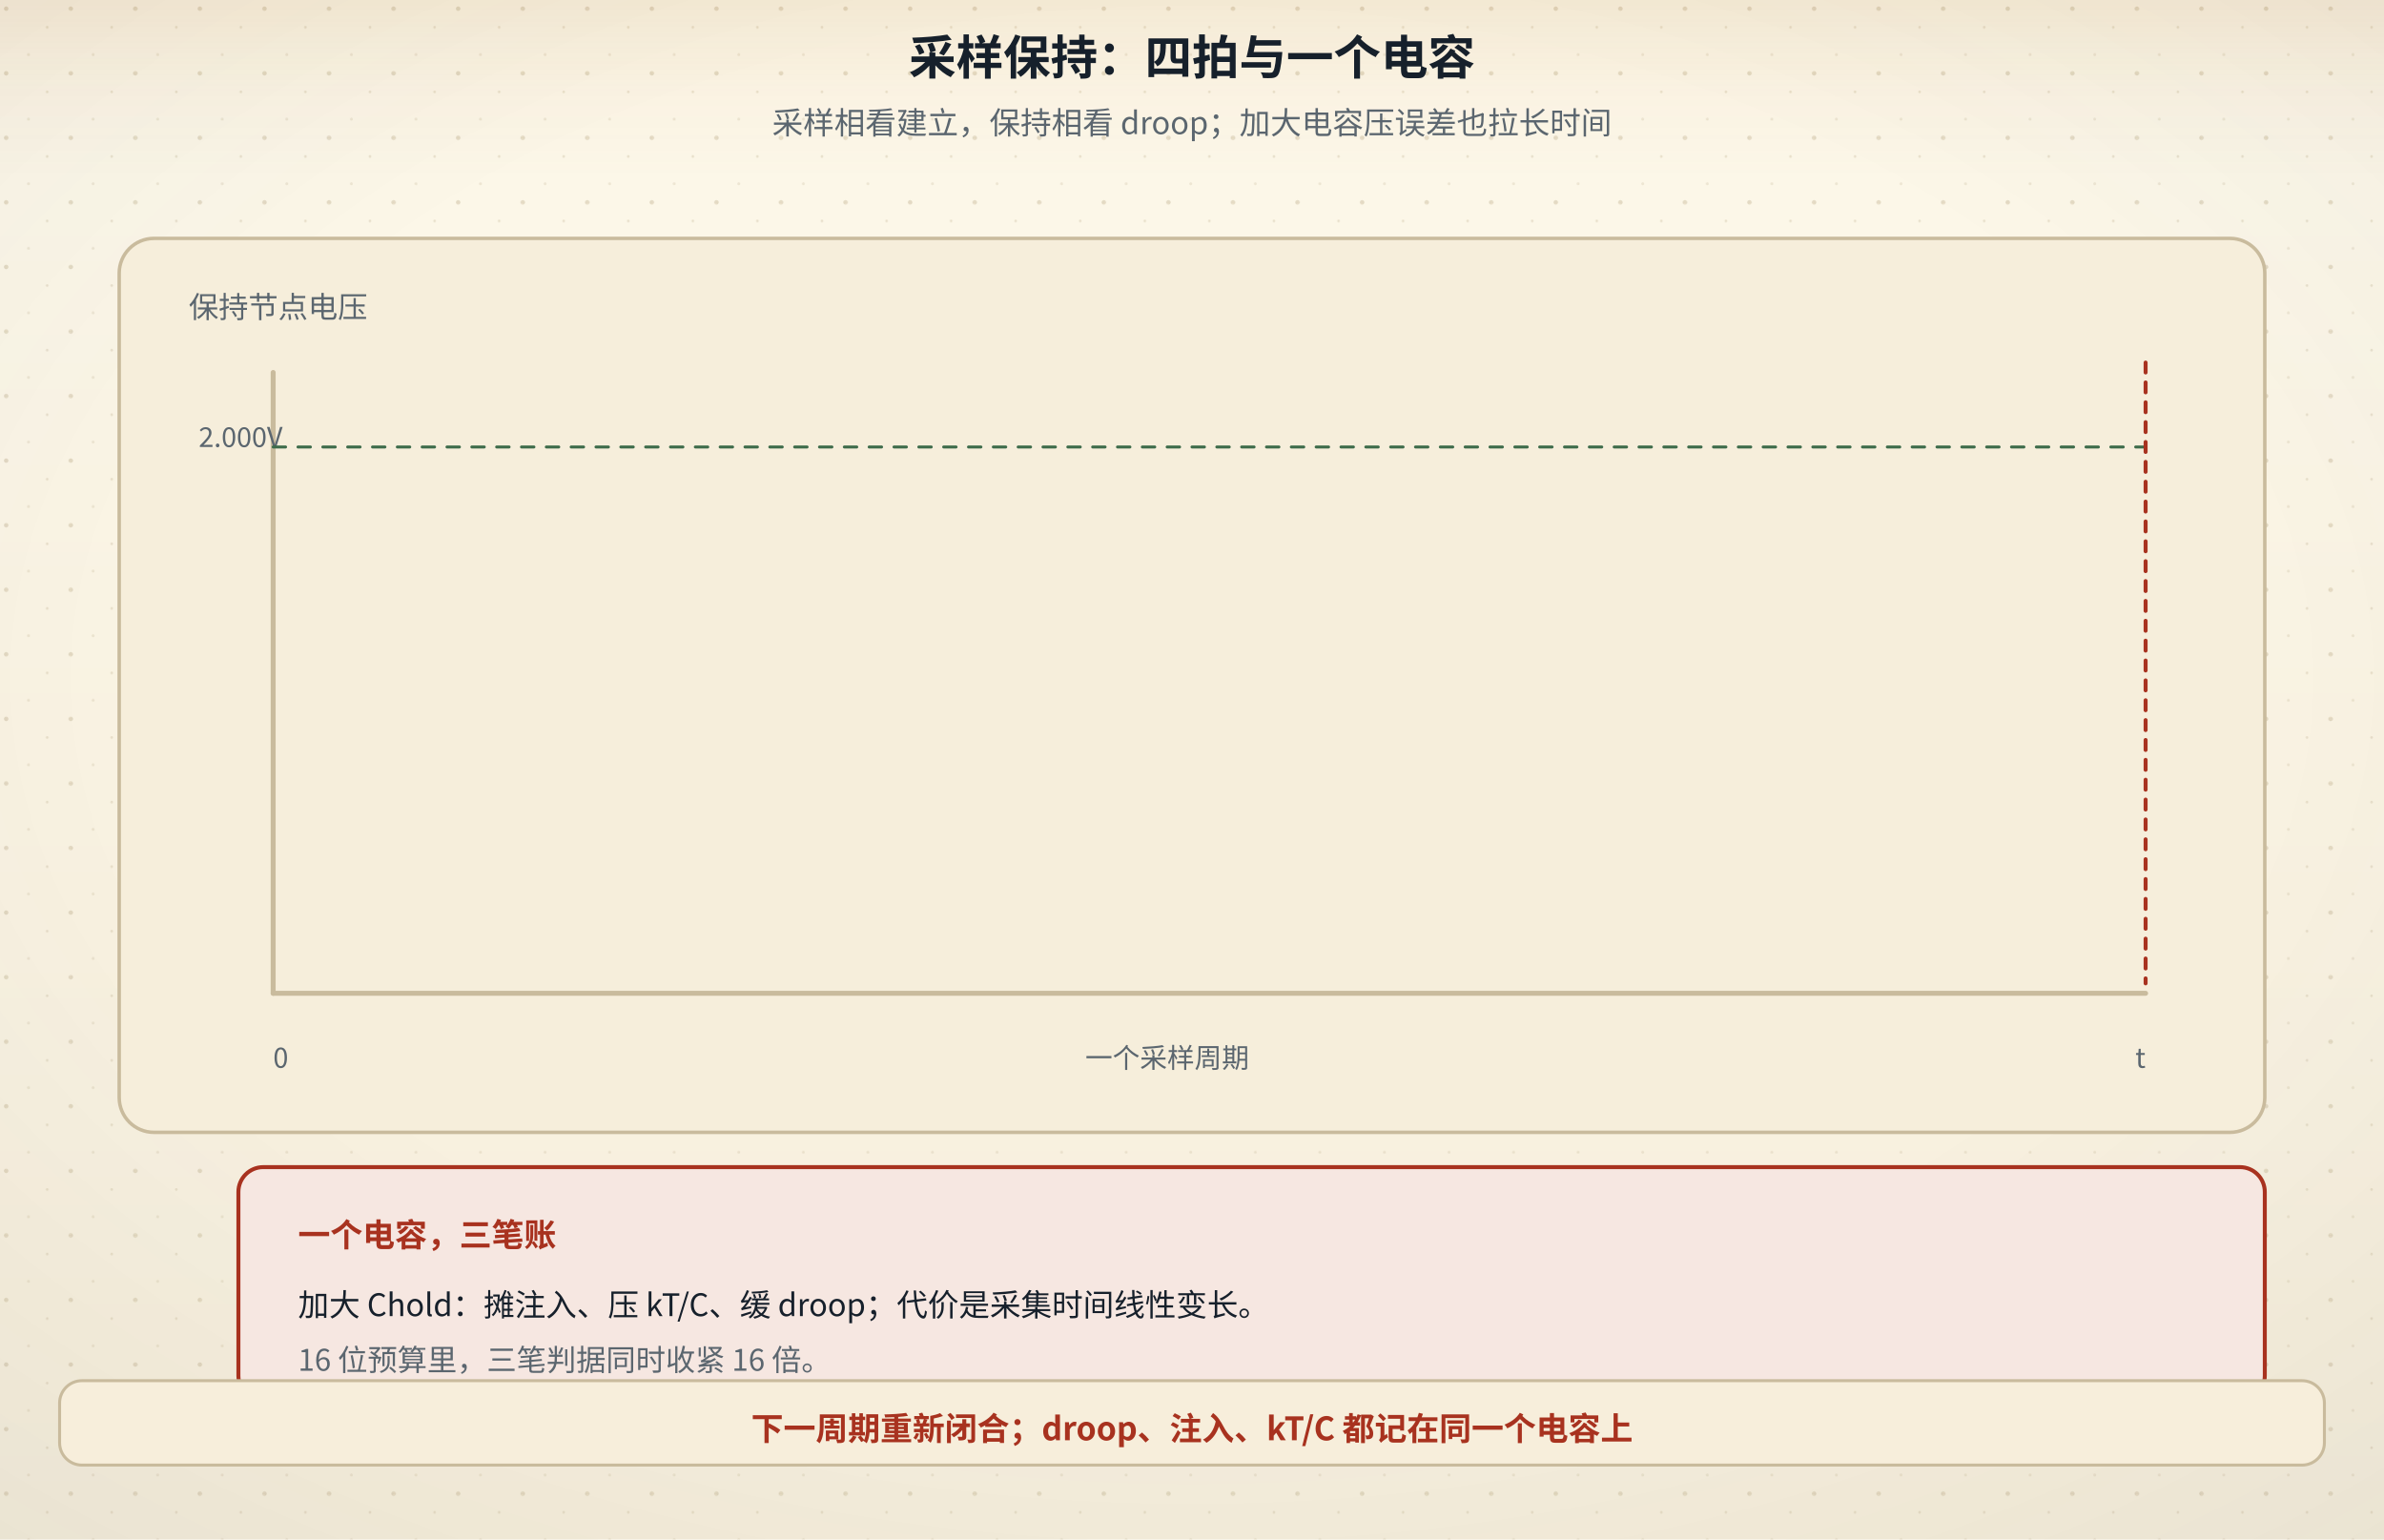
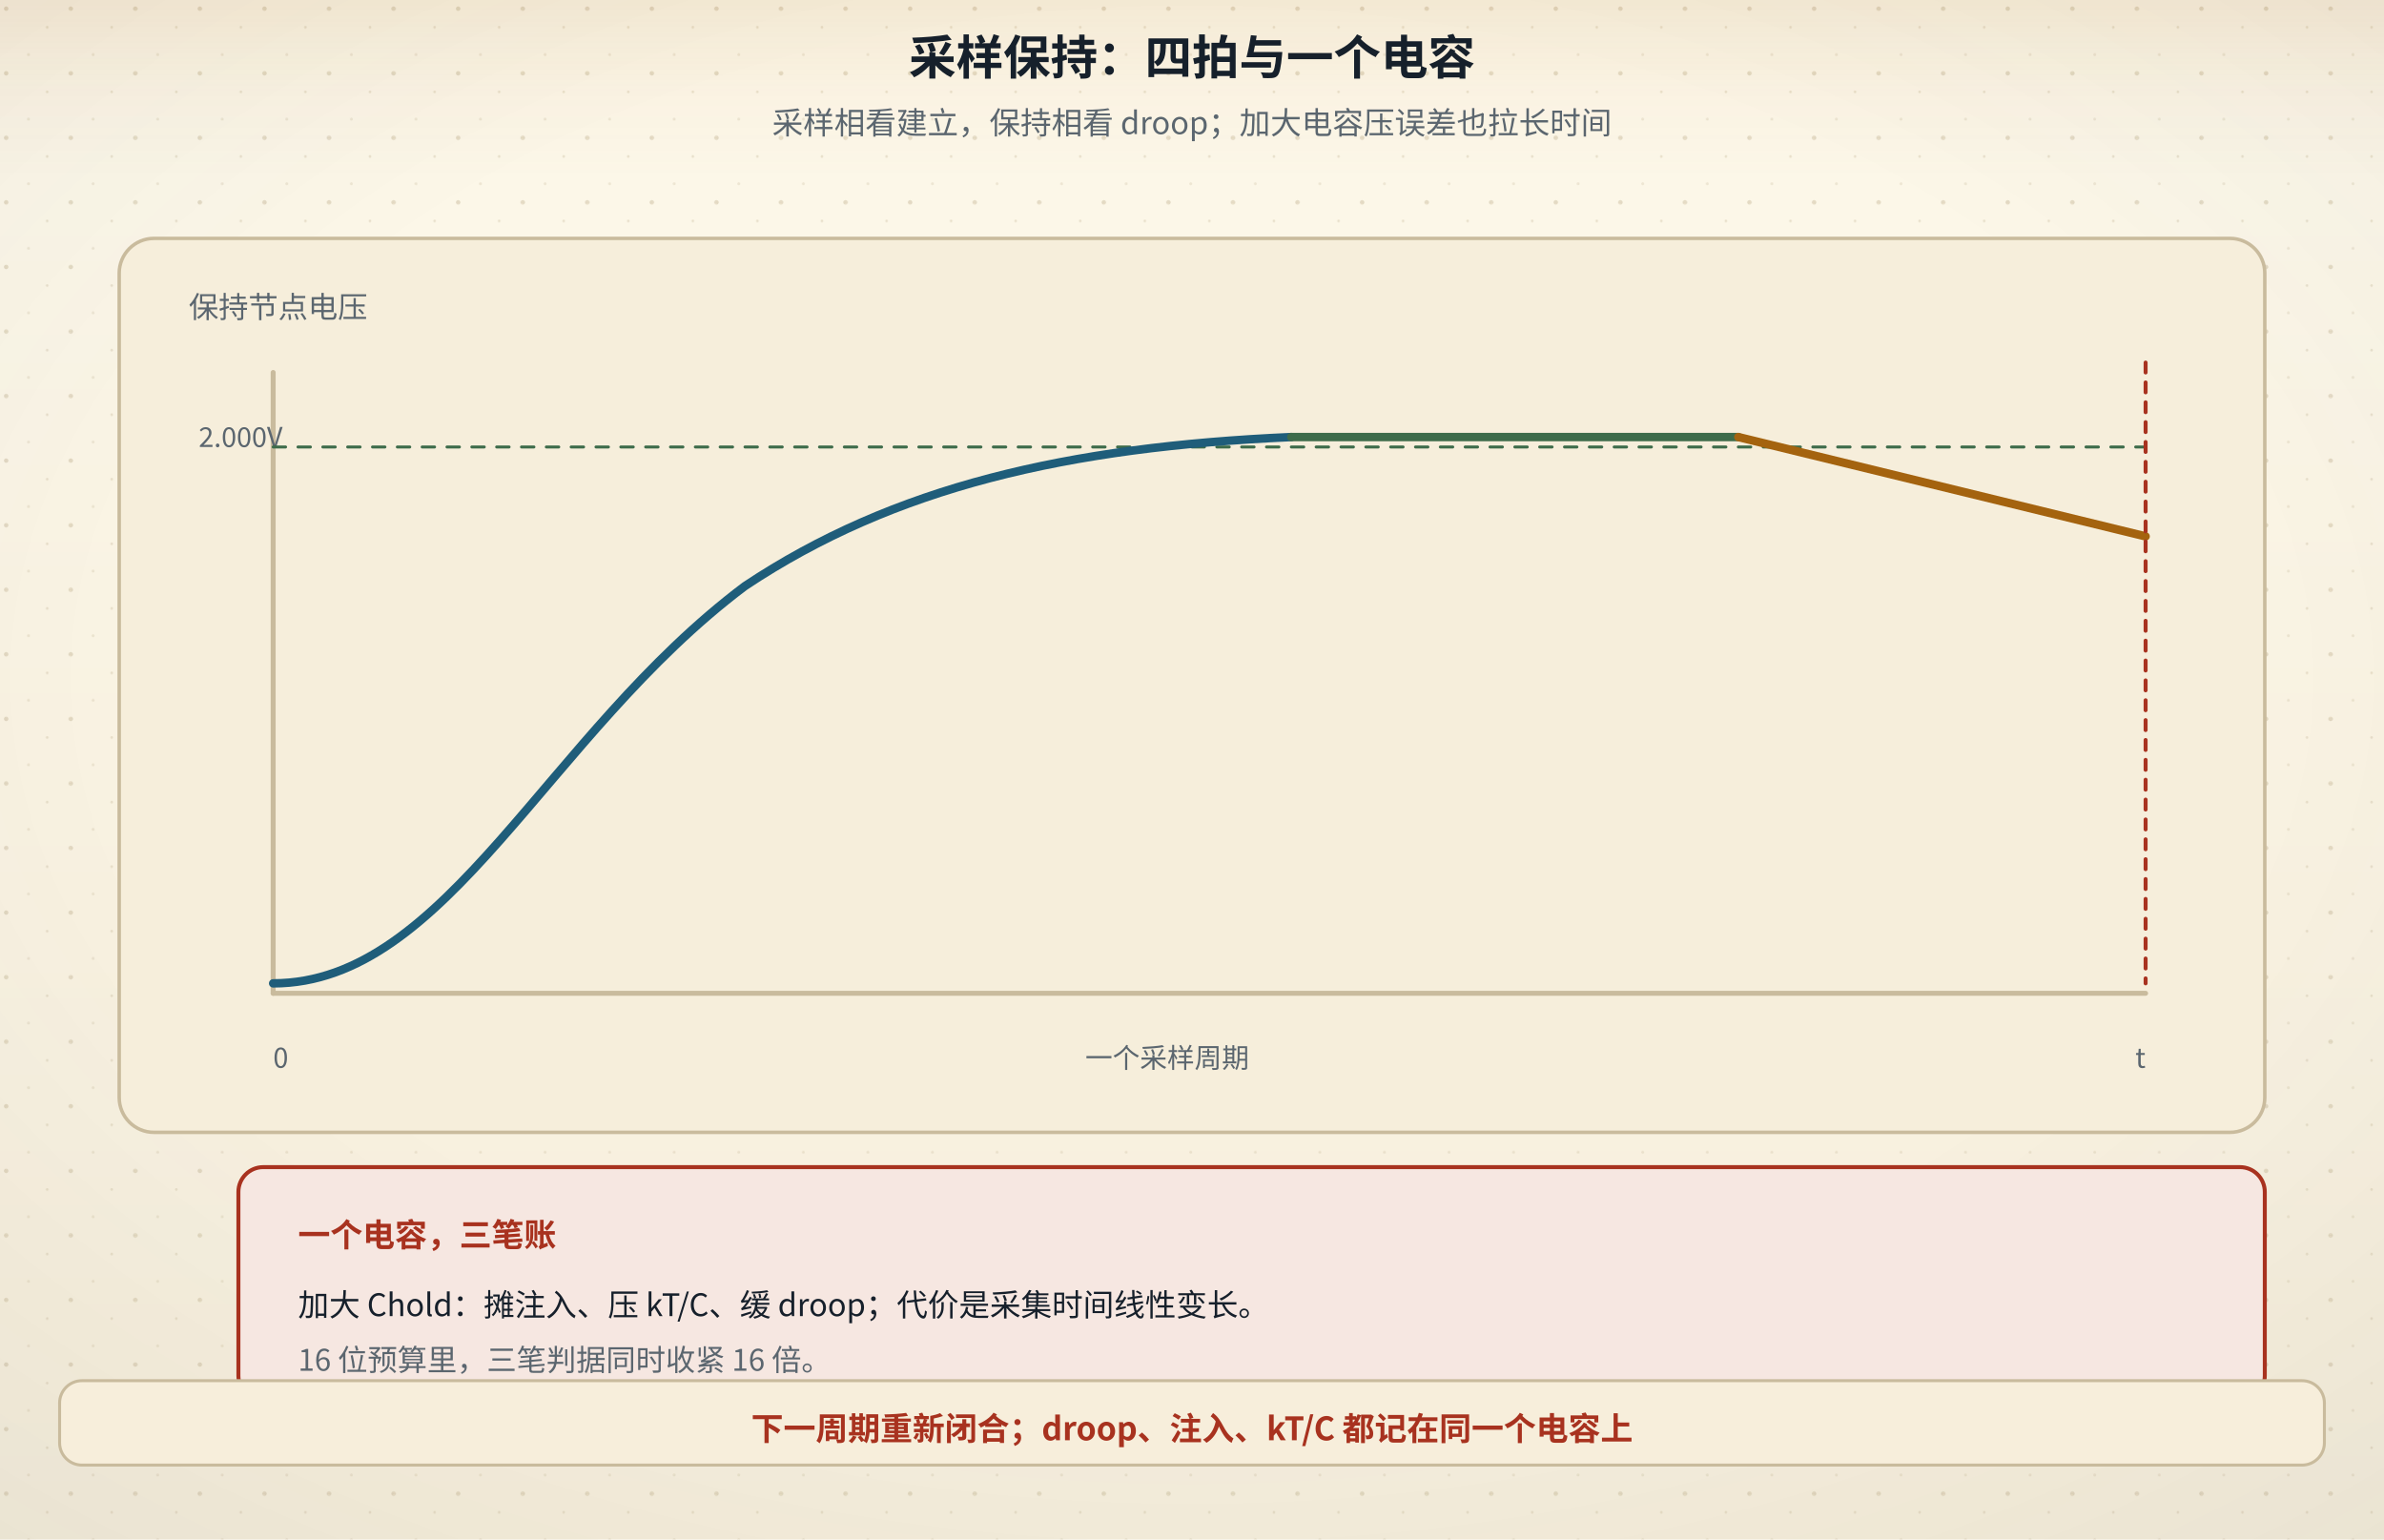
<svg xmlns="http://www.w3.org/2000/svg" viewBox="0 0 960 620" role="img" aria-labelledby="figTitle figDesc">
  <defs>
    <linearGradient id="bgL" x1="0" y1="0" x2="0" y2="1">
      <stop offset="0" stop-color="#fdf8ea" />
      <stop offset="1" stop-color="#f6eedb" />
    </linearGradient>
    <linearGradient id="bgD" x1="0" y1="0" x2="0" y2="1">
      <stop offset="0" stop-color="#141310" />
      <stop offset="1" stop-color="#1d1a14" />
    </linearGradient>
    <radialGradient id="vig" cx="0.5" cy="0.44" r="0.78">
      <stop offset="0.55" stop-color="#16202b" stop-opacity="0" />
      <stop offset="1" stop-color="#16202b" stop-opacity="0.055" />
    </radialGradient>
    <linearGradient id="hdr" x1="0" y1="0" x2="0" y2="1">
      <stop offset="0" stop-color="#a4630f" stop-opacity="0.10" />
      <stop offset="0.55" stop-color="#a4630f" stop-opacity="0.028" />
      <stop offset="1" stop-color="#a4630f" stop-opacity="0" />
    </linearGradient>
    <linearGradient id="hdrD" x1="0" y1="0" x2="0" y2="1">
      <stop offset="0" stop-color="#dcab63" stop-opacity="0.13" />
      <stop offset="0.55" stop-color="#dcab63" stop-opacity="0.04" />
      <stop offset="1" stop-color="#dcab63" stop-opacity="0" />
    </linearGradient>
    <pattern id="dots" width="26" height="26" patternUnits="userSpaceOnUse">
      <circle cx="2.5" cy="3.5" r="0.9" fill="#c9bb9d" />
      <circle cx="19" cy="11" r="0.55" fill="#c9bb9d" opacity="0.7" />
      <circle cx="11.5" cy="22" r="0.6" fill="#c9bb9d" opacity="0.55" />
    </pattern>
    <filter id="soft" x="-40%" y="-40%" width="180%" height="180%">
      <feDropShadow dx="0" dy="1.4" stdDeviation="2" flood-color="#16202b" flood-opacity="0.13" />
    </filter>
    <filter id="pglow" x="-70%" y="-70%" width="240%" height="240%">
      <feGaussianBlur stdDeviation="1.7" result="b" />
      <feMerge>
        <feMergeNode in="b" />
        <feMergeNode in="SourceGraphic" />
      </feMerge>
    </filter>
  </defs>
  <rect class="page-bg" width="960" height="620" fill="url(#bgL)" />
  <rect class="page-grain" width="960" height="620" fill="url(#dots)" />
  <rect class="page-vig" width="960" height="620" fill="url(#vig)" />
  <rect class="page-hdr" width="960" height="72" fill="url(#hdr)" />
  <style>
text{font-family:"Segoe UI","Microsoft YaHei","PingFang SC","Hiragino Sans GB","Noto Sans CJK SC","Source Han Sans SC","Noto Sans SC",sans-serif;}
line,path,polyline,polygon{stroke-linecap:round;stroke-linejoin:round}
.page-bg{fill:url(#bgL)}
.page-grain{opacity:.5}
.page-vig{opacity:1}
.page-hdr{fill:url(#hdr)}
@media (prefers-color-scheme: dark){
.page-bg{fill:url(#bgD)}
.page-grain{opacity:.34}
.page-vig{opacity:.5}
.page-hdr{fill:url(#hdrD)}
[fill="#fdf8ea"]{fill:#141310}
[stroke="#fdf8ea"]{stroke:#141310}
[fill="#f6eedb"]{fill:#1d1a14}
[stroke="#f6eedb"]{stroke:#1d1a14}
[fill="#e0d3b8"]{fill:#3b3529}
[stroke="#e0d3b8"]{stroke:#3b3529}
[fill="#c9bb9d"]{fill:#4a4436}
[stroke="#c9bb9d"]{stroke:#4a4436}
[fill="#16202b"]{fill:#ece4d3}
[stroke="#16202b"]{stroke:#ece4d3}
[fill="#37424e"]{fill:#cfc6b4}
[stroke="#37424e"]{stroke:#cfc6b4}
[fill="#5b666f"]{fill:#a79e8b}
[stroke="#5b666f"]{stroke:#a79e8b}
[fill="#8b8272"]{fill:#857c6c}
[stroke="#8b8272"]{stroke:#857c6c}
text[fill="#fdf8ea"]{fill:#f9f3e3}
[fill="#e6eff3"]{fill:#17262e}
[fill="#e4f1f3"]{fill:#15262a}
[fill="#e8efe6"]{fill:#182418}
[fill="#f6e7e1"]{fill:#281a16}
[fill="#f7eedb"]{fill:#292114}
[fill="#efe8ee"]{fill:#241c22}
text[fill="#1f5d7a"]{fill:#7fb7cf}
:is(rect,circle,path,line,polygon,polyline,ellipse,g)[fill="#1f5d7a"]{fill:#2b4d5f}
[stroke="#1f5d7a"]{stroke:#6fa3b9}
text[fill="#2f7f96"]{fill:#8ac9d8}
:is(rect,circle,path,line,polygon,polyline,ellipse,g)[fill="#2f7f96"]{fill:#2b5660}
[stroke="#2f7f96"]{stroke:#77b2c1}
text[fill="#3d6b4a"]{fill:#98c096}
:is(rect,circle,path,line,polygon,polyline,ellipse,g)[fill="#3d6b4a"]{fill:#2f4a33}
[stroke="#3d6b4a"]{stroke:#7aa87c}
text[fill="#a8321f"]{fill:#e0907a}
:is(rect,circle,path,line,polygon,polyline,ellipse,g)[fill="#a8321f"]{fill:#55231b}
[stroke="#a8321f"]{stroke:#c07a63}
text[fill="#a4630f"]{fill:#dcab63}
:is(rect,circle,path,line,polygon,polyline,ellipse,g)[fill="#a4630f"]{fill:#553a17}
[stroke="#a4630f"]{stroke:#c08a45}
text[fill="#6b3f63"]{fill:#c4a2bf}
:is(rect,circle,path,line,polygon,polyline,ellipse,g)[fill="#6b3f63"]{fill:#452c40}
[stroke="#6b3f63"]{stroke:#a17c9b}
}
</style>
  <text x="480" y="30" text-anchor="middle" font-size="19" font-weight="bold" fill="#16202b">采样保持：四拍与一个电容</text>
  <text x="480" y="54" text-anchor="middle" font-size="12.5" fill="#5b666f">采样相看建立，保持相看 droop；加大电容压误差也拉长时间</text>
  <rect x="48" y="96" width="864" height="360" rx="14" fill="#f6eedb" stroke="#c9bb9d" stroke-width="1.4" />
  <text x="76" y="128" font-size="12" fill="#5b666f">保持节点电压</text>
  <line x1="110" y1="400" x2="864" y2="400" stroke="#c9bb9d" stroke-width="2" />
  <line x1="110" y1="400" x2="110" y2="150" stroke="#c9bb9d" stroke-width="2" />
  <text x="110" y="430" font-size="11" fill="#5b666f">0</text>
  <text x="470" y="430" text-anchor="middle" font-size="11" fill="#5b666f">一个采样周期</text>
  <text x="864" y="430" text-anchor="end" font-size="11" fill="#5b666f">t</text>
  <text x="80" y="180" font-size="11" fill="#5b666f">2.000V</text>
  <line x1="110" y1="180" x2="864" y2="180" stroke="#3d6b4a" stroke-width="1.2" stroke-dasharray="5,5" />
  <g transform="translate(0 -4)">
+     <path d="M110,400 C180,400 220,300 300,240 C360,200 430,184 520,180" fill="none" stroke="#1f5d7a" stroke-width="3.4" />
+     <path d="M520,180 L700,180" fill="none" stroke="#3d6b4a" stroke-width="3.4" />
+     <path d="M700,180 L864,220" fill="none" stroke="#a4630f" stroke-width="3.4" />
    <line x1="864" y1="150" x2="864" y2="400" stroke="#a8321f" stroke-width="1.6" stroke-dasharray="4,4" />
    <rect x="96" y="474" width="816" height="94" rx="10" fill="#f6e7e1" stroke="#a8321f" stroke-width="1.6" />
    <text x="120" y="506" font-size="13" font-weight="bold" fill="#a8321f">一个电容，三笔账</text>
    <text x="120" y="534" font-size="12.5" fill="#16202b">加大 Chold：摊注入、压 kT/C、缓 droop；代价是采集时间线性变长。</text>
    <text x="120" y="556" font-size="12" fill="#5b666f">16 位预算里，三笔判据同时收紧 16 倍。</text>
  </g>
  <rect x="24" y="556" width="912" height="34" rx="9" fill="#f7eedb" stroke="#c9bb9d" stroke-width="1.2" />
  <text x="480" y="580" text-anchor="middle" font-size="13" font-weight="bold" fill="#a8321f">下一周期重新闭合；droop、注入、kT/C 都记在同一个电容上</text>
</svg>
